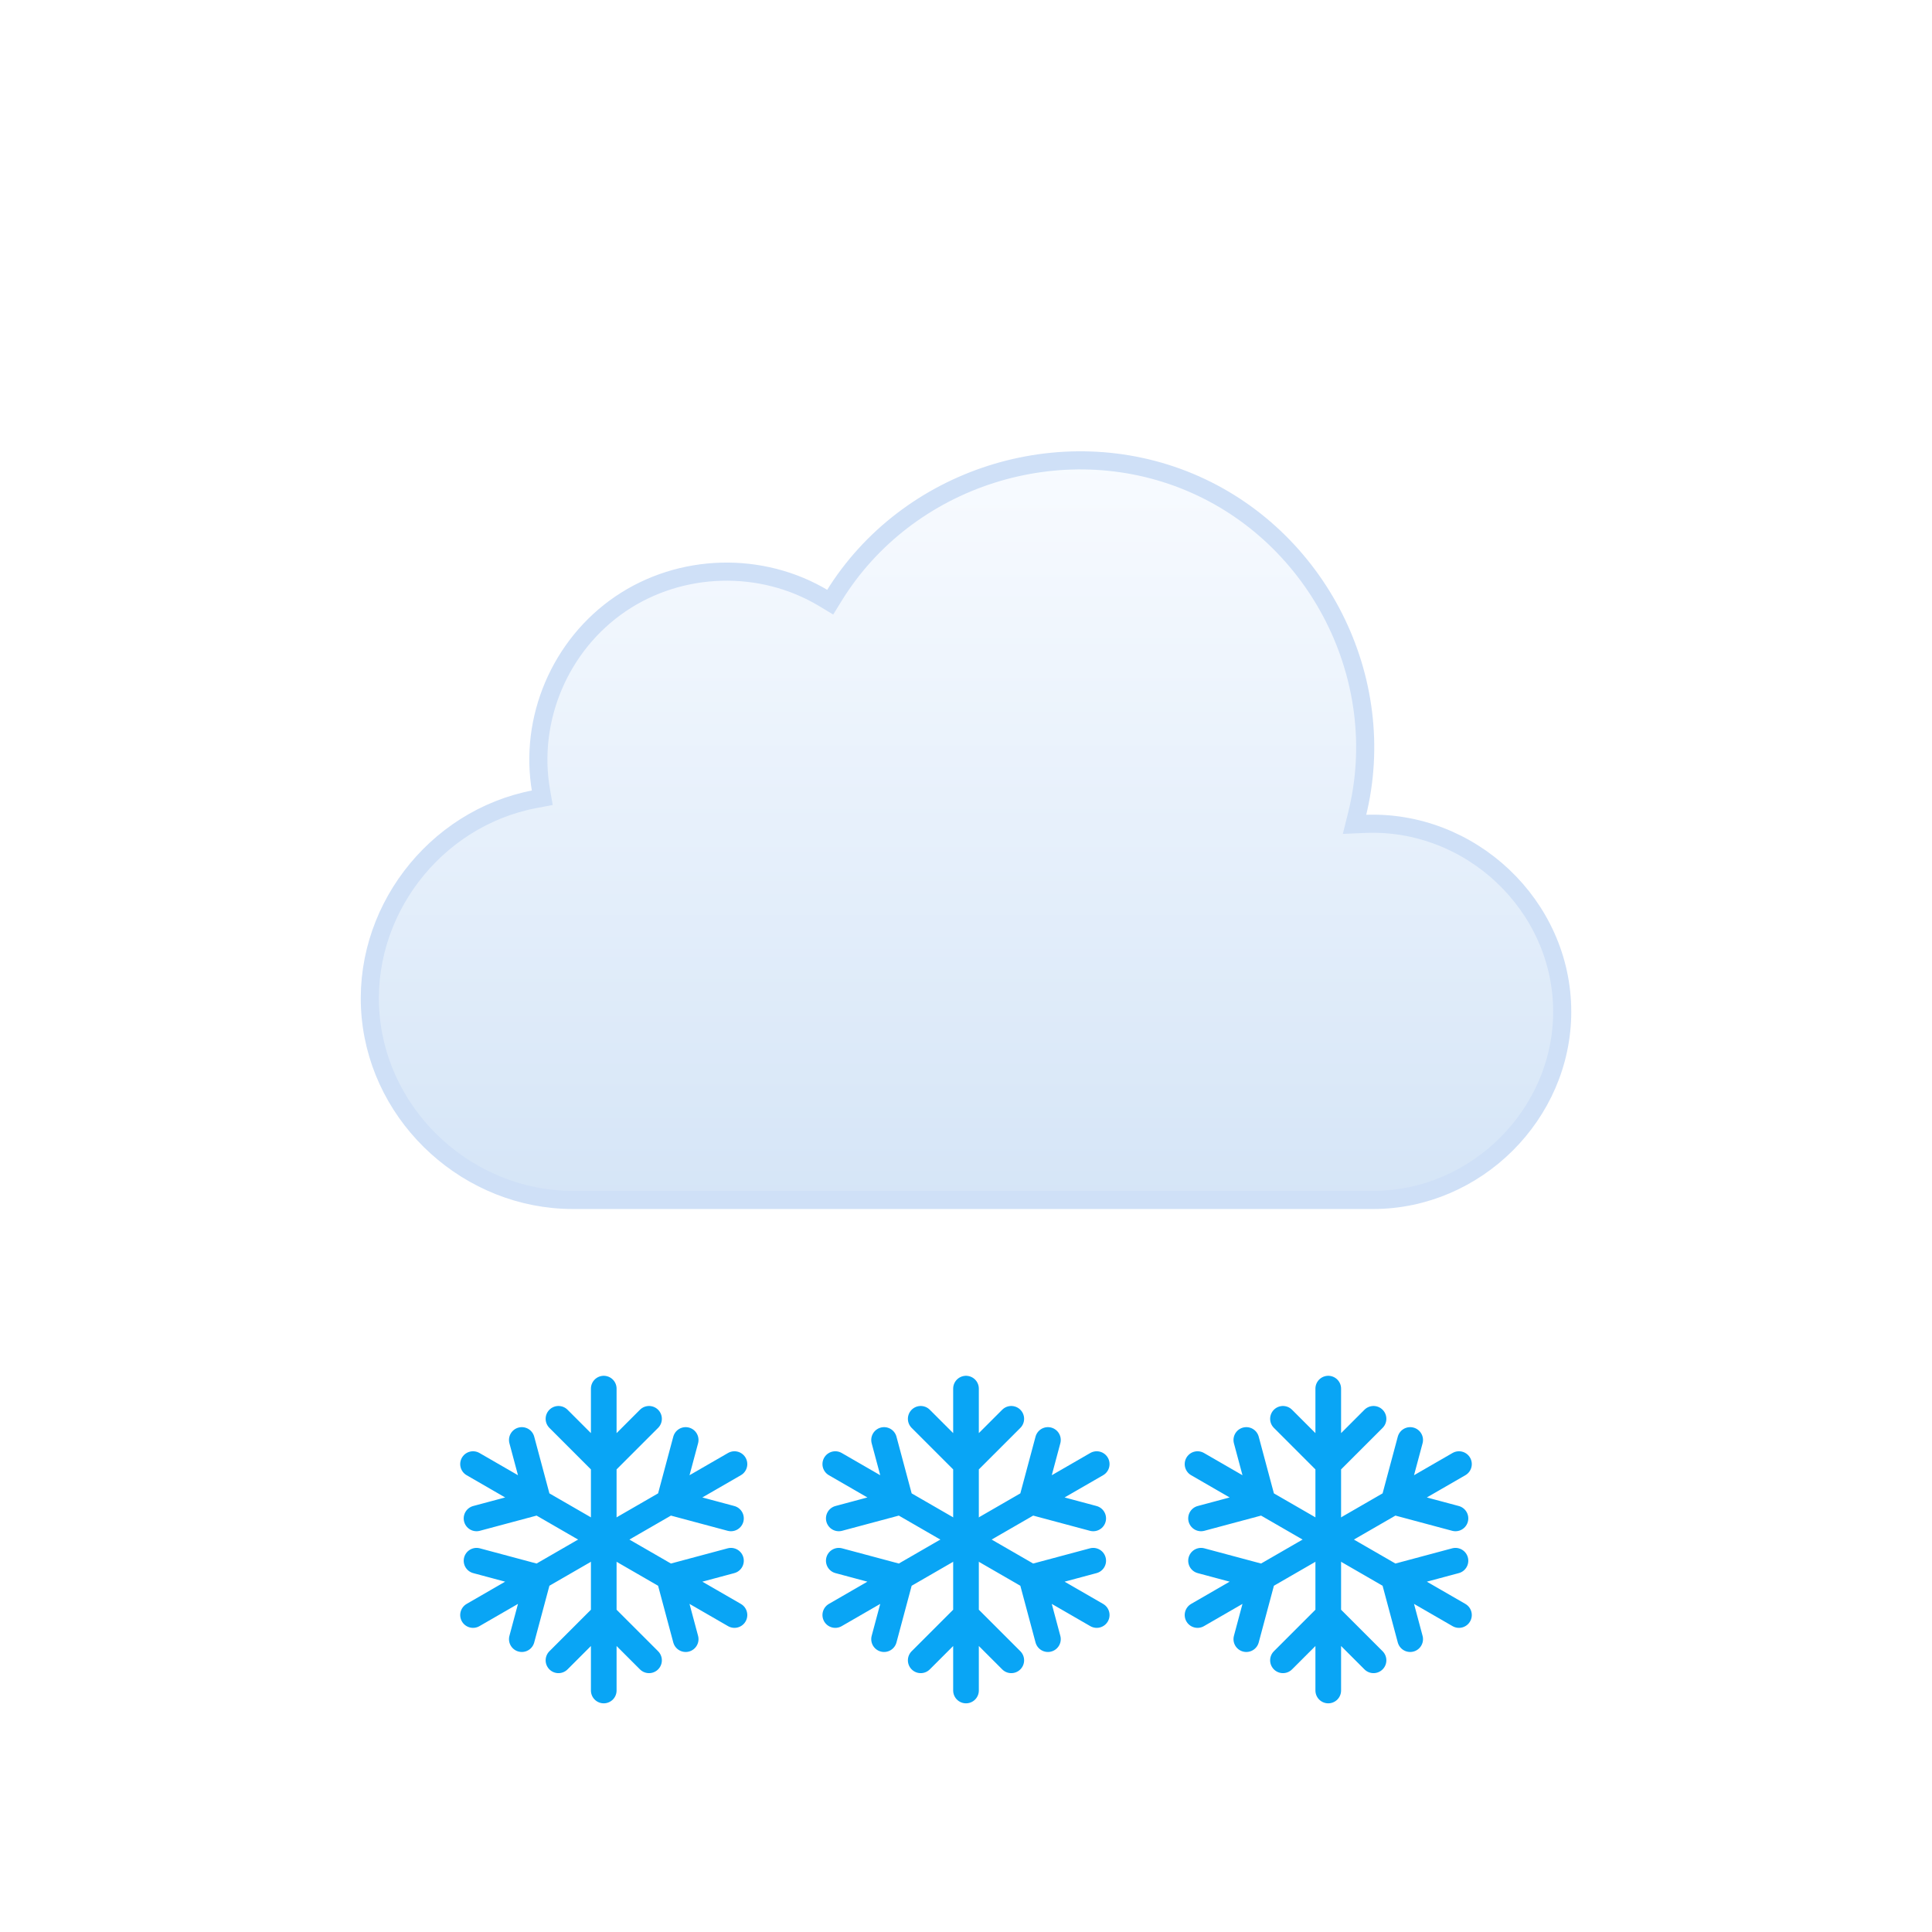
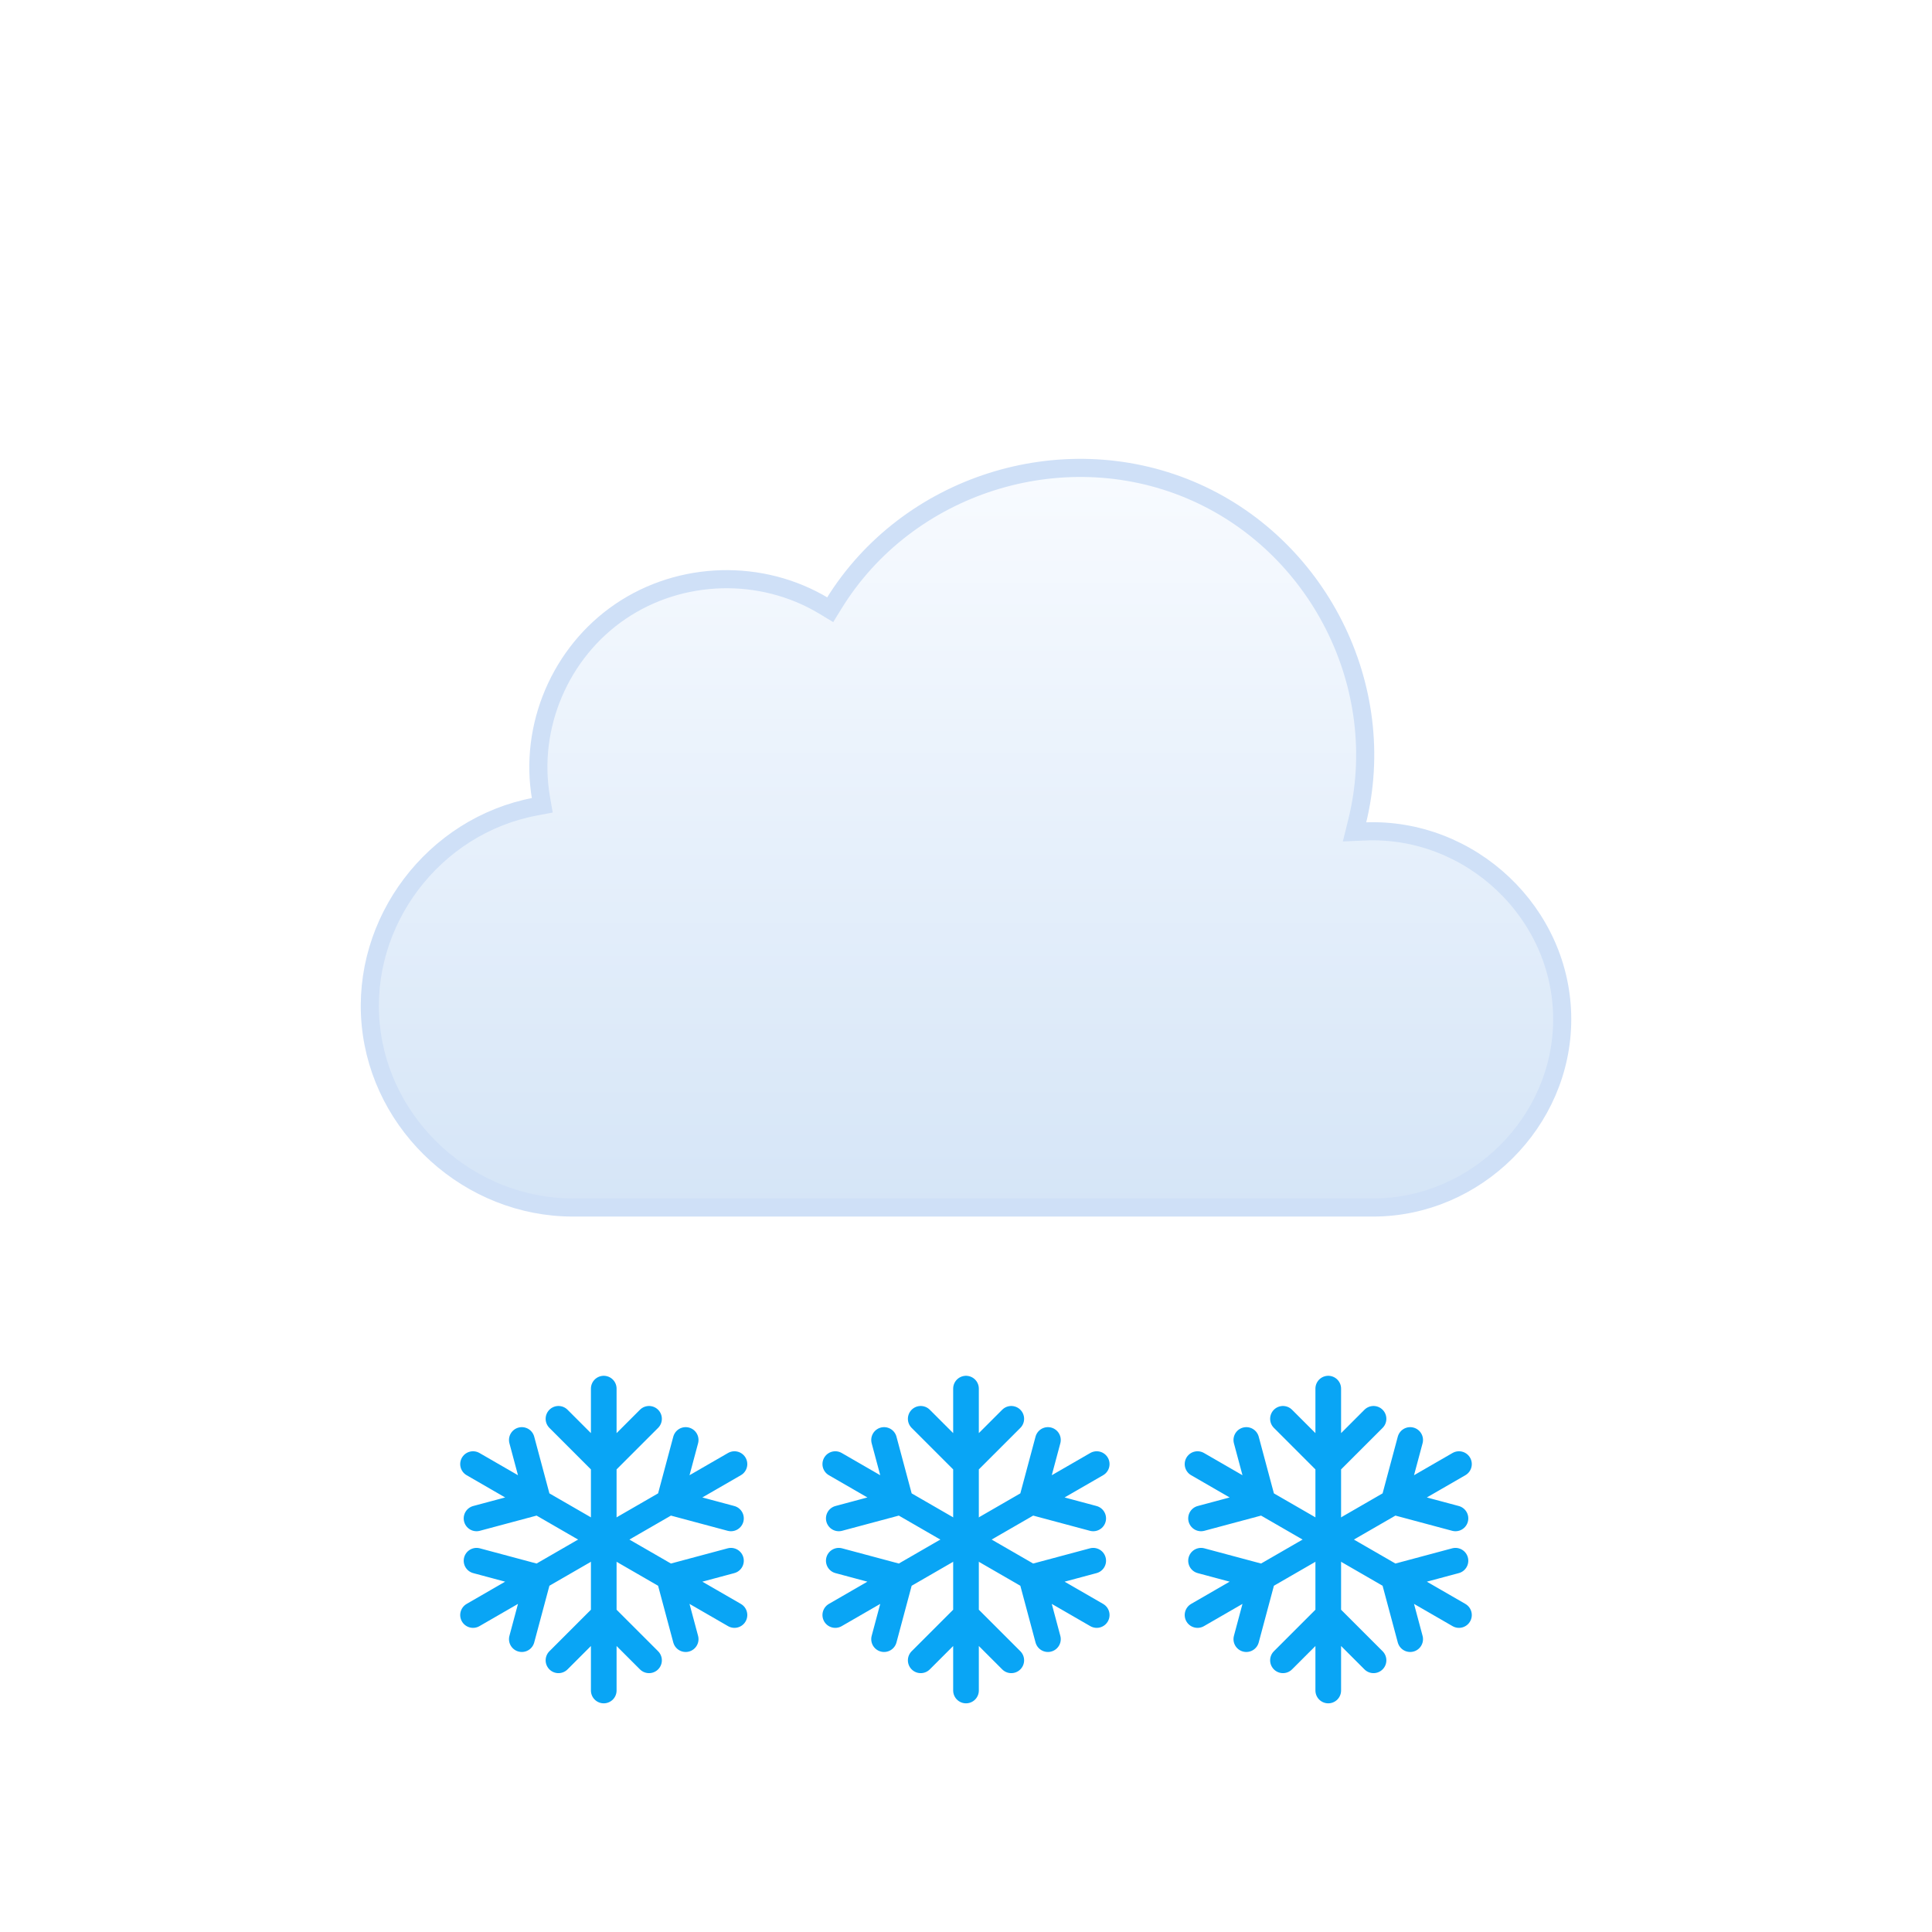
<svg xmlns="http://www.w3.org/2000/svg" viewBox="0 0 128 128" fill="none">
  <defs>
    <linearGradient id="cloud" x1="0" y1="0" x2="0" y2="1">
      <stop stop-color="#f8fbff" />
      <stop offset="1" stop-color="#d5e5f7" />
    </linearGradient>
    <radialGradient id="hail">
      <stop stop-color="white" />
      <stop offset=".55" stop-color="#d8f2ff" />
      <stop offset="1" stop-color="#31a9fa" />
    </radialGradient>
  </defs>
-   <g data-part="cloud" transform="translate(0 -9) translate(64 64) scale(1) translate(-64 -64)">
+   <g data-part="cloud" transform="translate(0 -8.5) translate(64 64) scale(1) translate(-64 -64)">
    <path d="M55.262 48.475C60.123 40.611 70.297 37.38 78.815 40.943C87.321 44.502 92.138 54.003 89.903 62.965L89.742 63.614L90.411 63.585C97.42 63.279 103.5 68.992 103.5 76.028C103.5 82.84 97.772 88.5 90.977 88.5H37.954C31.128 88.502 25.203 83.171 24.559 76.36C23.916 69.552 28.737 63.212 35.443 61.945L35.926 61.853L35.842 61.369C35.026 56.624 37.126 51.717 41.105 49.013C45.095 46.301 50.446 46.154 54.58 48.64L55.003 48.895L55.262 48.475Z" fill="url(#cloud)" stroke="#cfe0f7" stroke-width="1.2" />
  </g>
  <g data-part="snowflake" transform="translate(40.0 102)" fill="none" stroke="#09a5f5" stroke-width="1.7" stroke-linecap="round">
    <path transform="rotate(0)" d="M0 0V-10M0-5L-3-8M0-5L3-8" />
    <path transform="rotate(60)" d="M0 0V-10M0-5L-3-8M0-5L3-8" />
    <path transform="rotate(120)" d="M0 0V-10M0-5L-3-8M0-5L3-8" />
    <path transform="rotate(180)" d="M0 0V-10M0-5L-3-8M0-5L3-8" />
    <path transform="rotate(240)" d="M0 0V-10M0-5L-3-8M0-5L3-8" />
    <path transform="rotate(300)" d="M0 0V-10M0-5L-3-8M0-5L3-8" />
  </g>
  <g data-part="snowflake" transform="translate(64.0 102)" fill="none" stroke="#09a5f5" stroke-width="1.7" stroke-linecap="round">
    <path transform="rotate(0)" d="M0 0V-10M0-5L-3-8M0-5L3-8" />
    <path transform="rotate(60)" d="M0 0V-10M0-5L-3-8M0-5L3-8" />
    <path transform="rotate(120)" d="M0 0V-10M0-5L-3-8M0-5L3-8" />
    <path transform="rotate(180)" d="M0 0V-10M0-5L-3-8M0-5L3-8" />
    <path transform="rotate(240)" d="M0 0V-10M0-5L-3-8M0-5L3-8" />
    <path transform="rotate(300)" d="M0 0V-10M0-5L-3-8M0-5L3-8" />
  </g>
  <g data-part="snowflake" transform="translate(88.0 102)" fill="none" stroke="#09a5f5" stroke-width="1.7" stroke-linecap="round">
    <path transform="rotate(0)" d="M0 0V-10M0-5L-3-8M0-5L3-8" />
    <path transform="rotate(60)" d="M0 0V-10M0-5L-3-8M0-5L3-8" />
    <path transform="rotate(120)" d="M0 0V-10M0-5L-3-8M0-5L3-8" />
    <path transform="rotate(180)" d="M0 0V-10M0-5L-3-8M0-5L3-8" />
    <path transform="rotate(240)" d="M0 0V-10M0-5L-3-8M0-5L3-8" />
    <path transform="rotate(300)" d="M0 0V-10M0-5L-3-8M0-5L3-8" />
  </g>
</svg>
